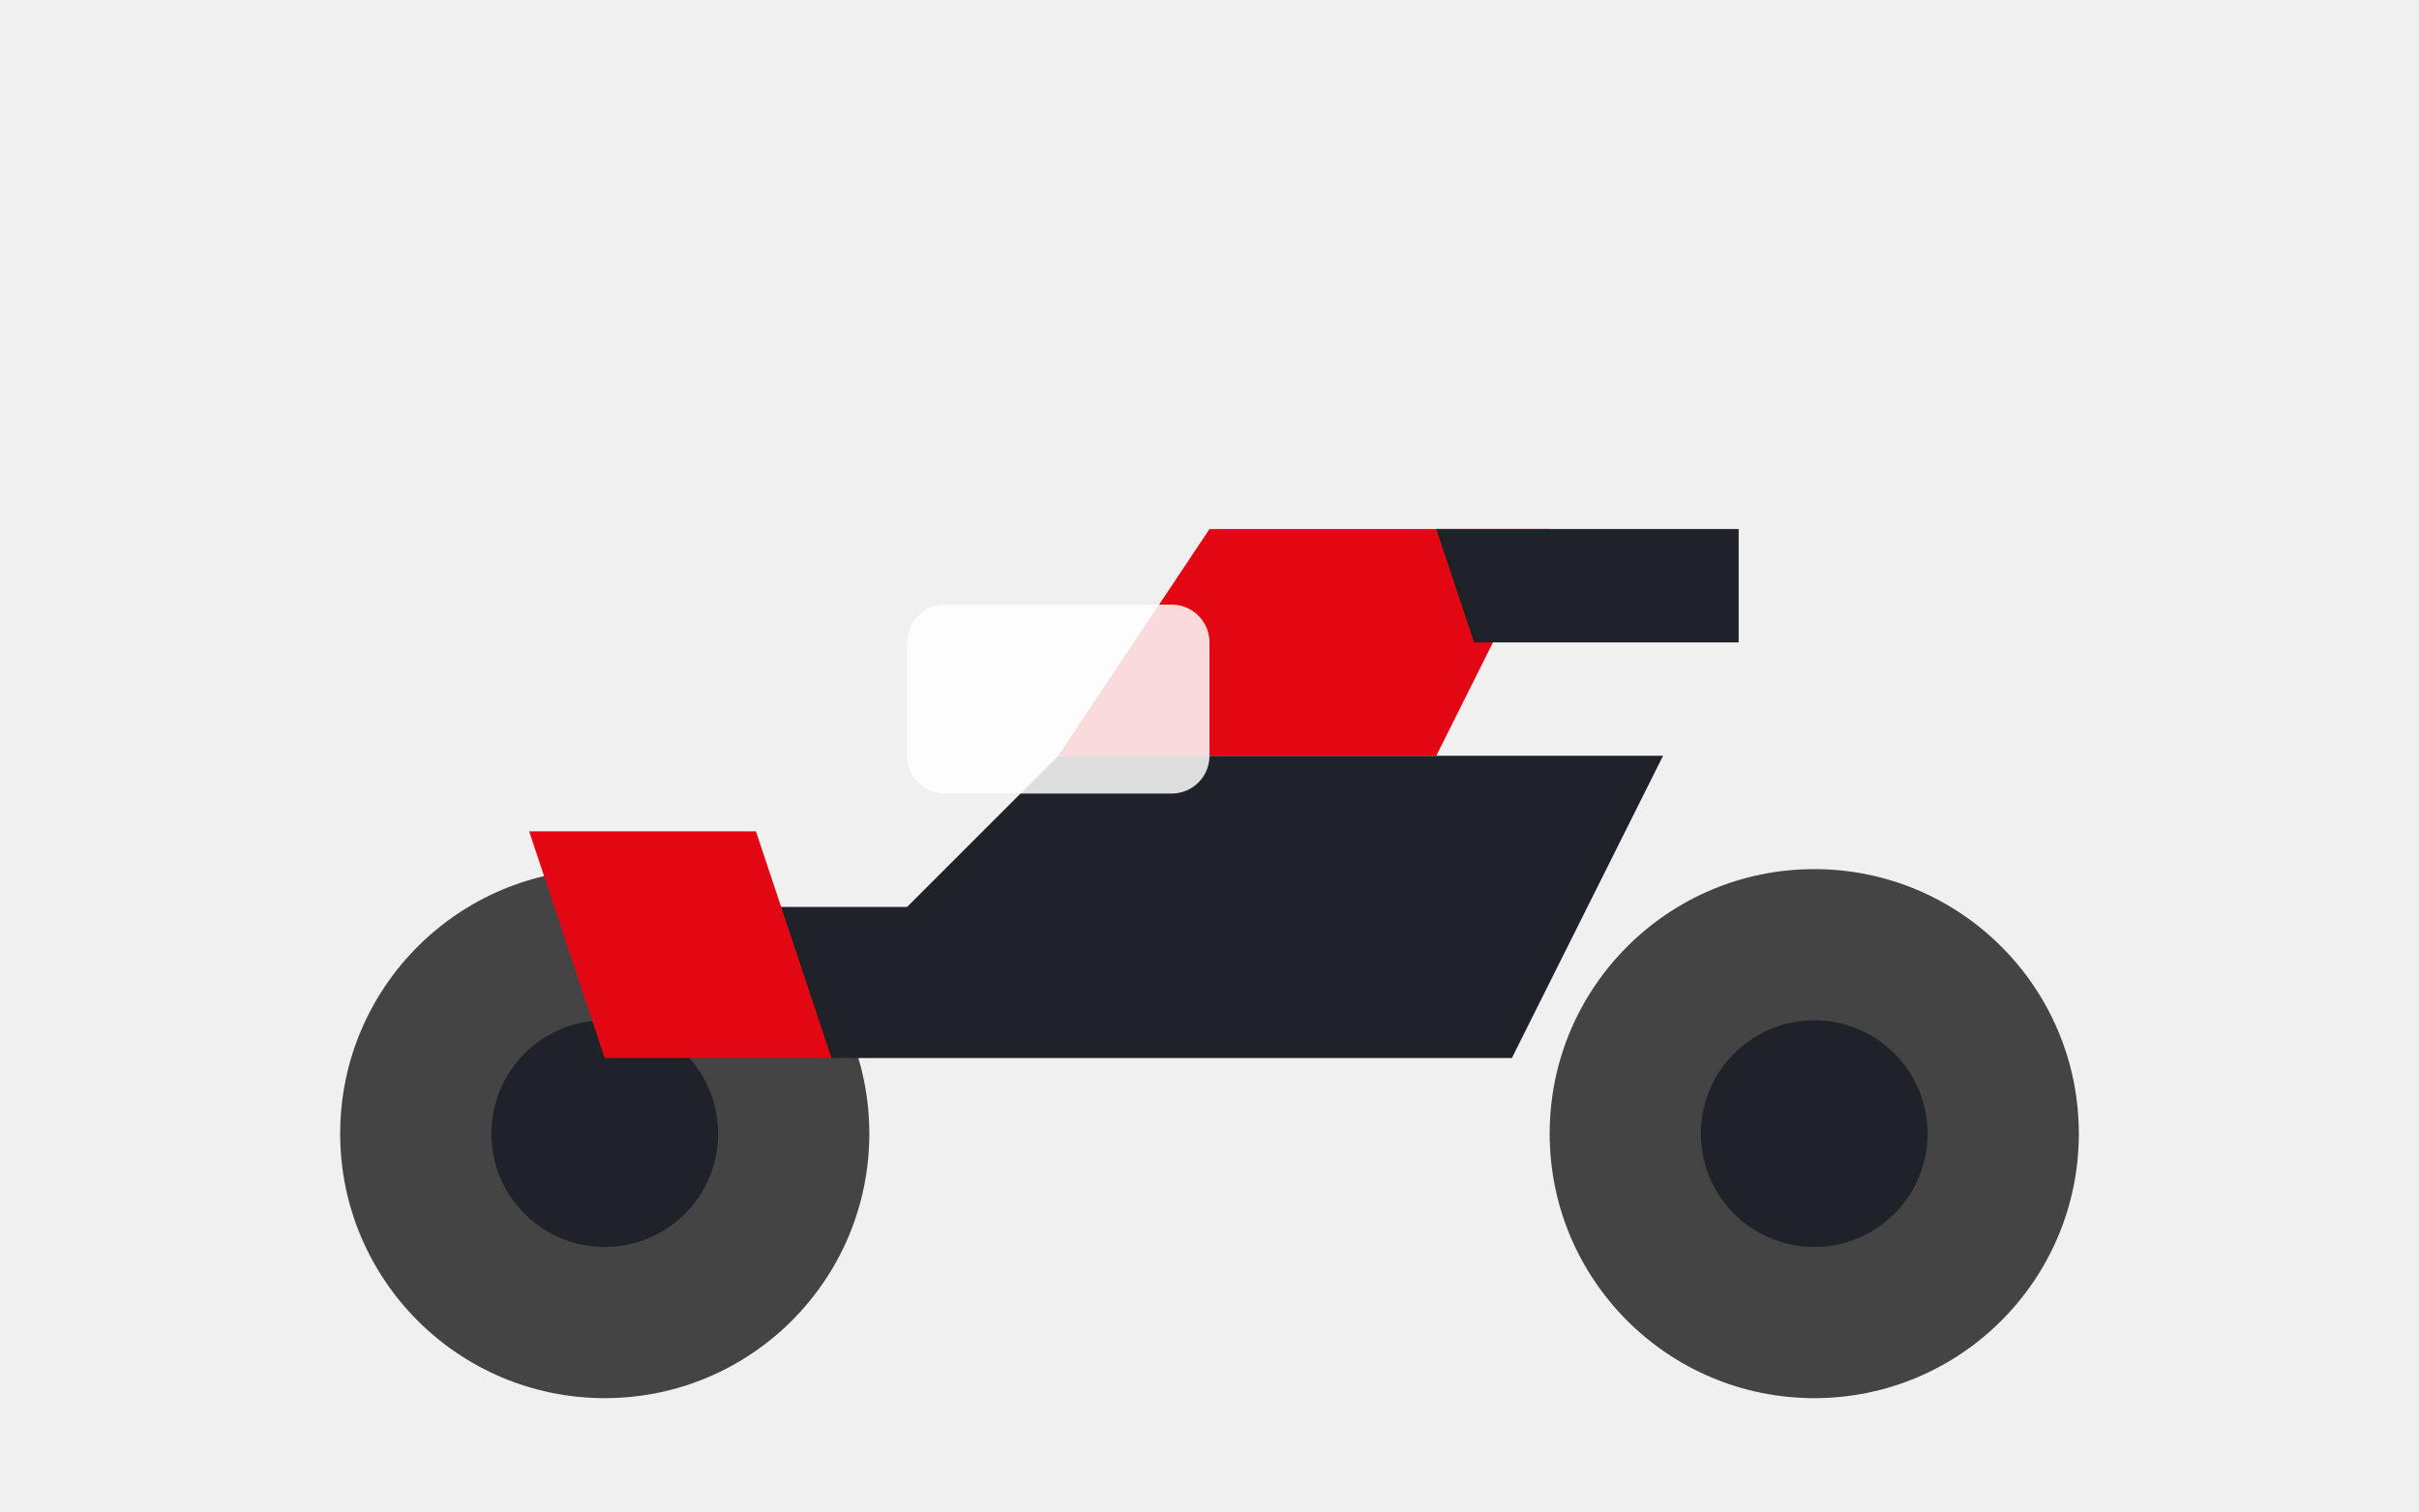
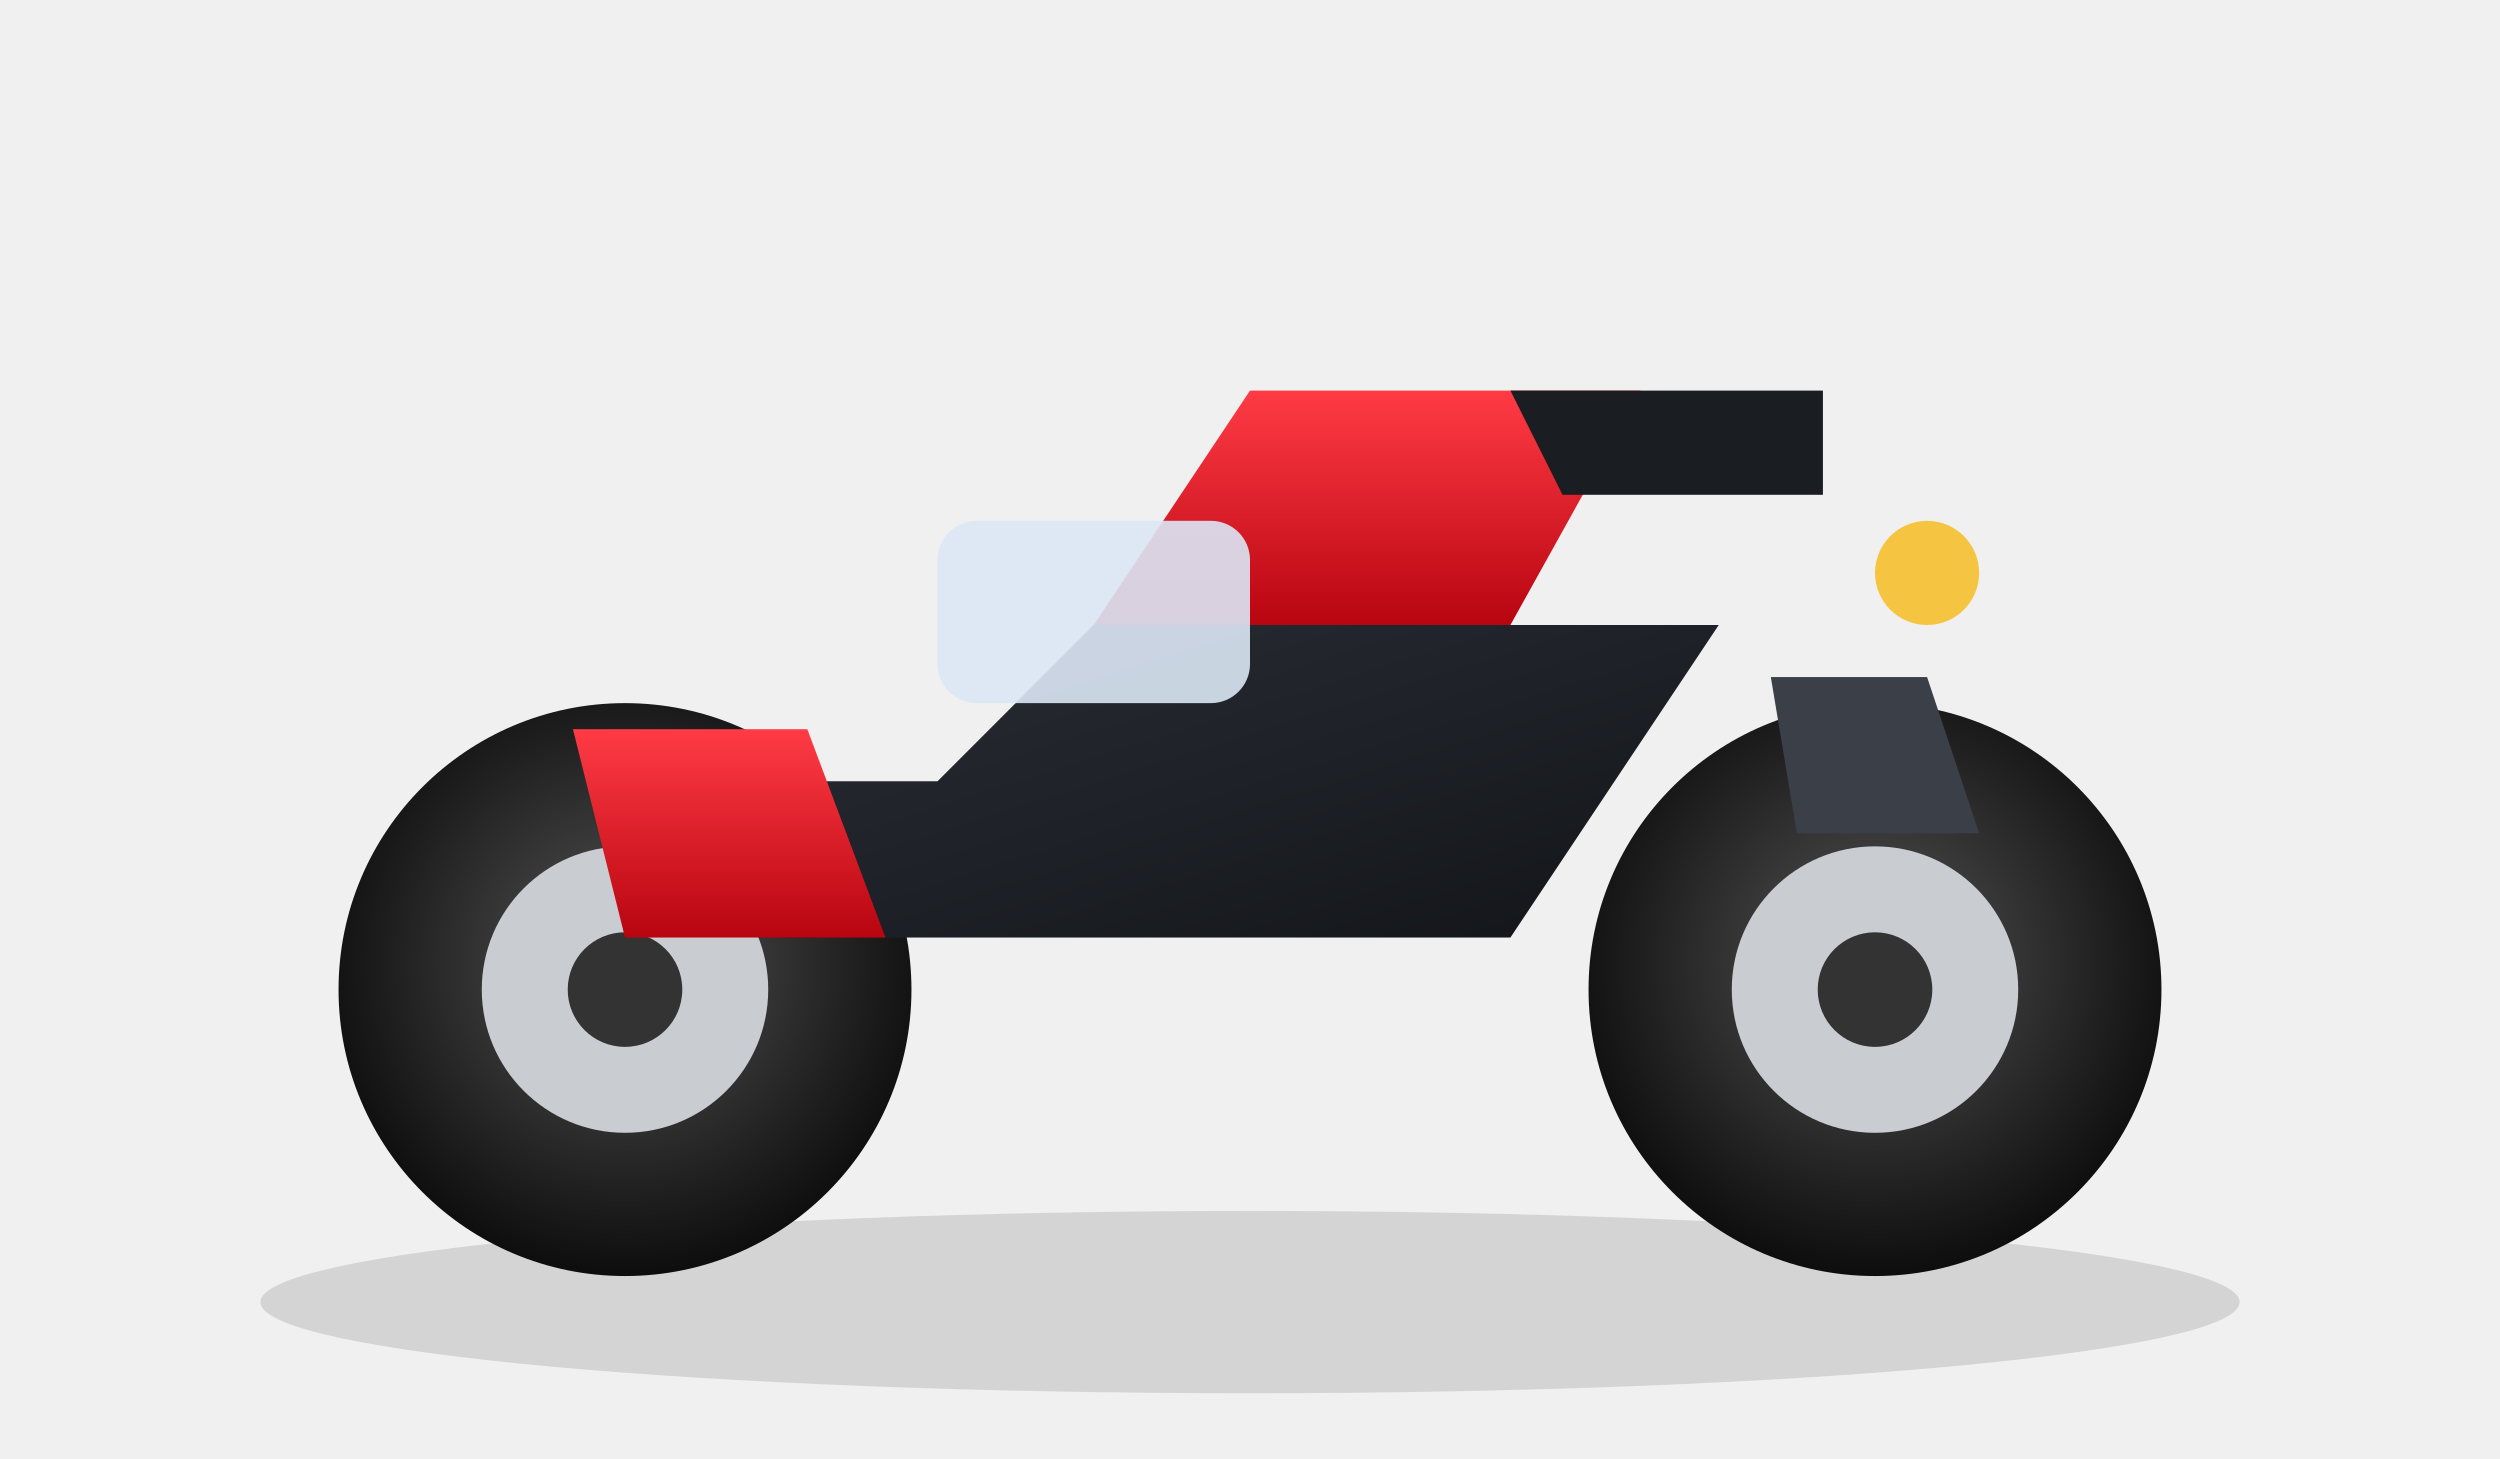
- <svg xmlns="http://www.w3.org/2000/svg" viewBox="0 0 64 40" width="128" height="80">
-   <circle cx="16" cy="30" r="7" fill="#444" />
-   <circle cx="48" cy="30" r="7" fill="#444" />
-   <circle cx="16" cy="30" r="3" fill="#1f2329" />
-   <circle cx="48" cy="30" r="3" fill="#1f2329" />
-   <path d="M22 28h18l4-8H28l-4 4H18z" fill="#1f2329" />
-   <path d="M28 20h10l3-6H32z" fill="#e30613" />
-   <path d="M38 14h8v3H39z" fill="#1f2329" />
-   <rect x="24" y="16" width="8" height="5" rx="1" fill="#fff" opacity=".85" />
-   <path d="M14 22h6l2 6H16z" fill="#e30613" />
+ <svg xmlns="http://www.w3.org/2000/svg" viewBox="0 0 96 56" width="192" height="112">
+   <defs>
+     <linearGradient id="mBody" x1="0" y1="0" x2="1" y2="1">
+       <stop offset="0%" stop-color="#2a2e36" />
+       <stop offset="100%" stop-color="#121418" />
+     </linearGradient>
+     <linearGradient id="mRed" x1="0" y1="0" x2="0" y2="1">
+       <stop offset="0%" stop-color="#ff3b45" />
+       <stop offset="100%" stop-color="#b80510" />
+     </linearGradient>
+     <radialGradient id="mTire" cx="50%" cy="45%" r="55%">
+       <stop offset="0%" stop-color="#555" />
+       <stop offset="70%" stop-color="#222" />
+       <stop offset="100%" stop-color="#0d0d0d" />
+     </radialGradient>
+   </defs>
+   <ellipse cx="48" cy="50" rx="38" ry="3.5" fill="#000" opacity=".12" />
+   <circle cx="24" cy="38" r="11" fill="url(#mTire)" />
+   <circle cx="24" cy="38" r="5.5" fill="#c9ccd1" />
+   <circle cx="24" cy="38" r="2.2" fill="#333" />
+   <circle cx="72" cy="38" r="11" fill="url(#mTire)" />
+   <circle cx="72" cy="38" r="5.5" fill="#c9ccd1" />
+   <circle cx="72" cy="38" r="2.2" fill="#333" />
+   <path d="M30 36h28l8-12H42l-6 6H28z" fill="url(#mBody)" />
+   <path d="M42 24h16l5-9H48z" fill="url(#mRed)" />
+   <path d="M58 15h12v4H60z" fill="#1a1d22" />
+   <rect x="36" y="20" width="12" height="7" rx="1.5" fill="#dce7f5" opacity=".9" />
+   <path d="M22 28h9l3 8H24z" fill="url(#mRed)" />
+   <path d="M68 26h6l2 6h-7z" fill="#3a3f48" />
+   <circle cx="74" cy="22" r="2" fill="#f5c542" />
</svg>
